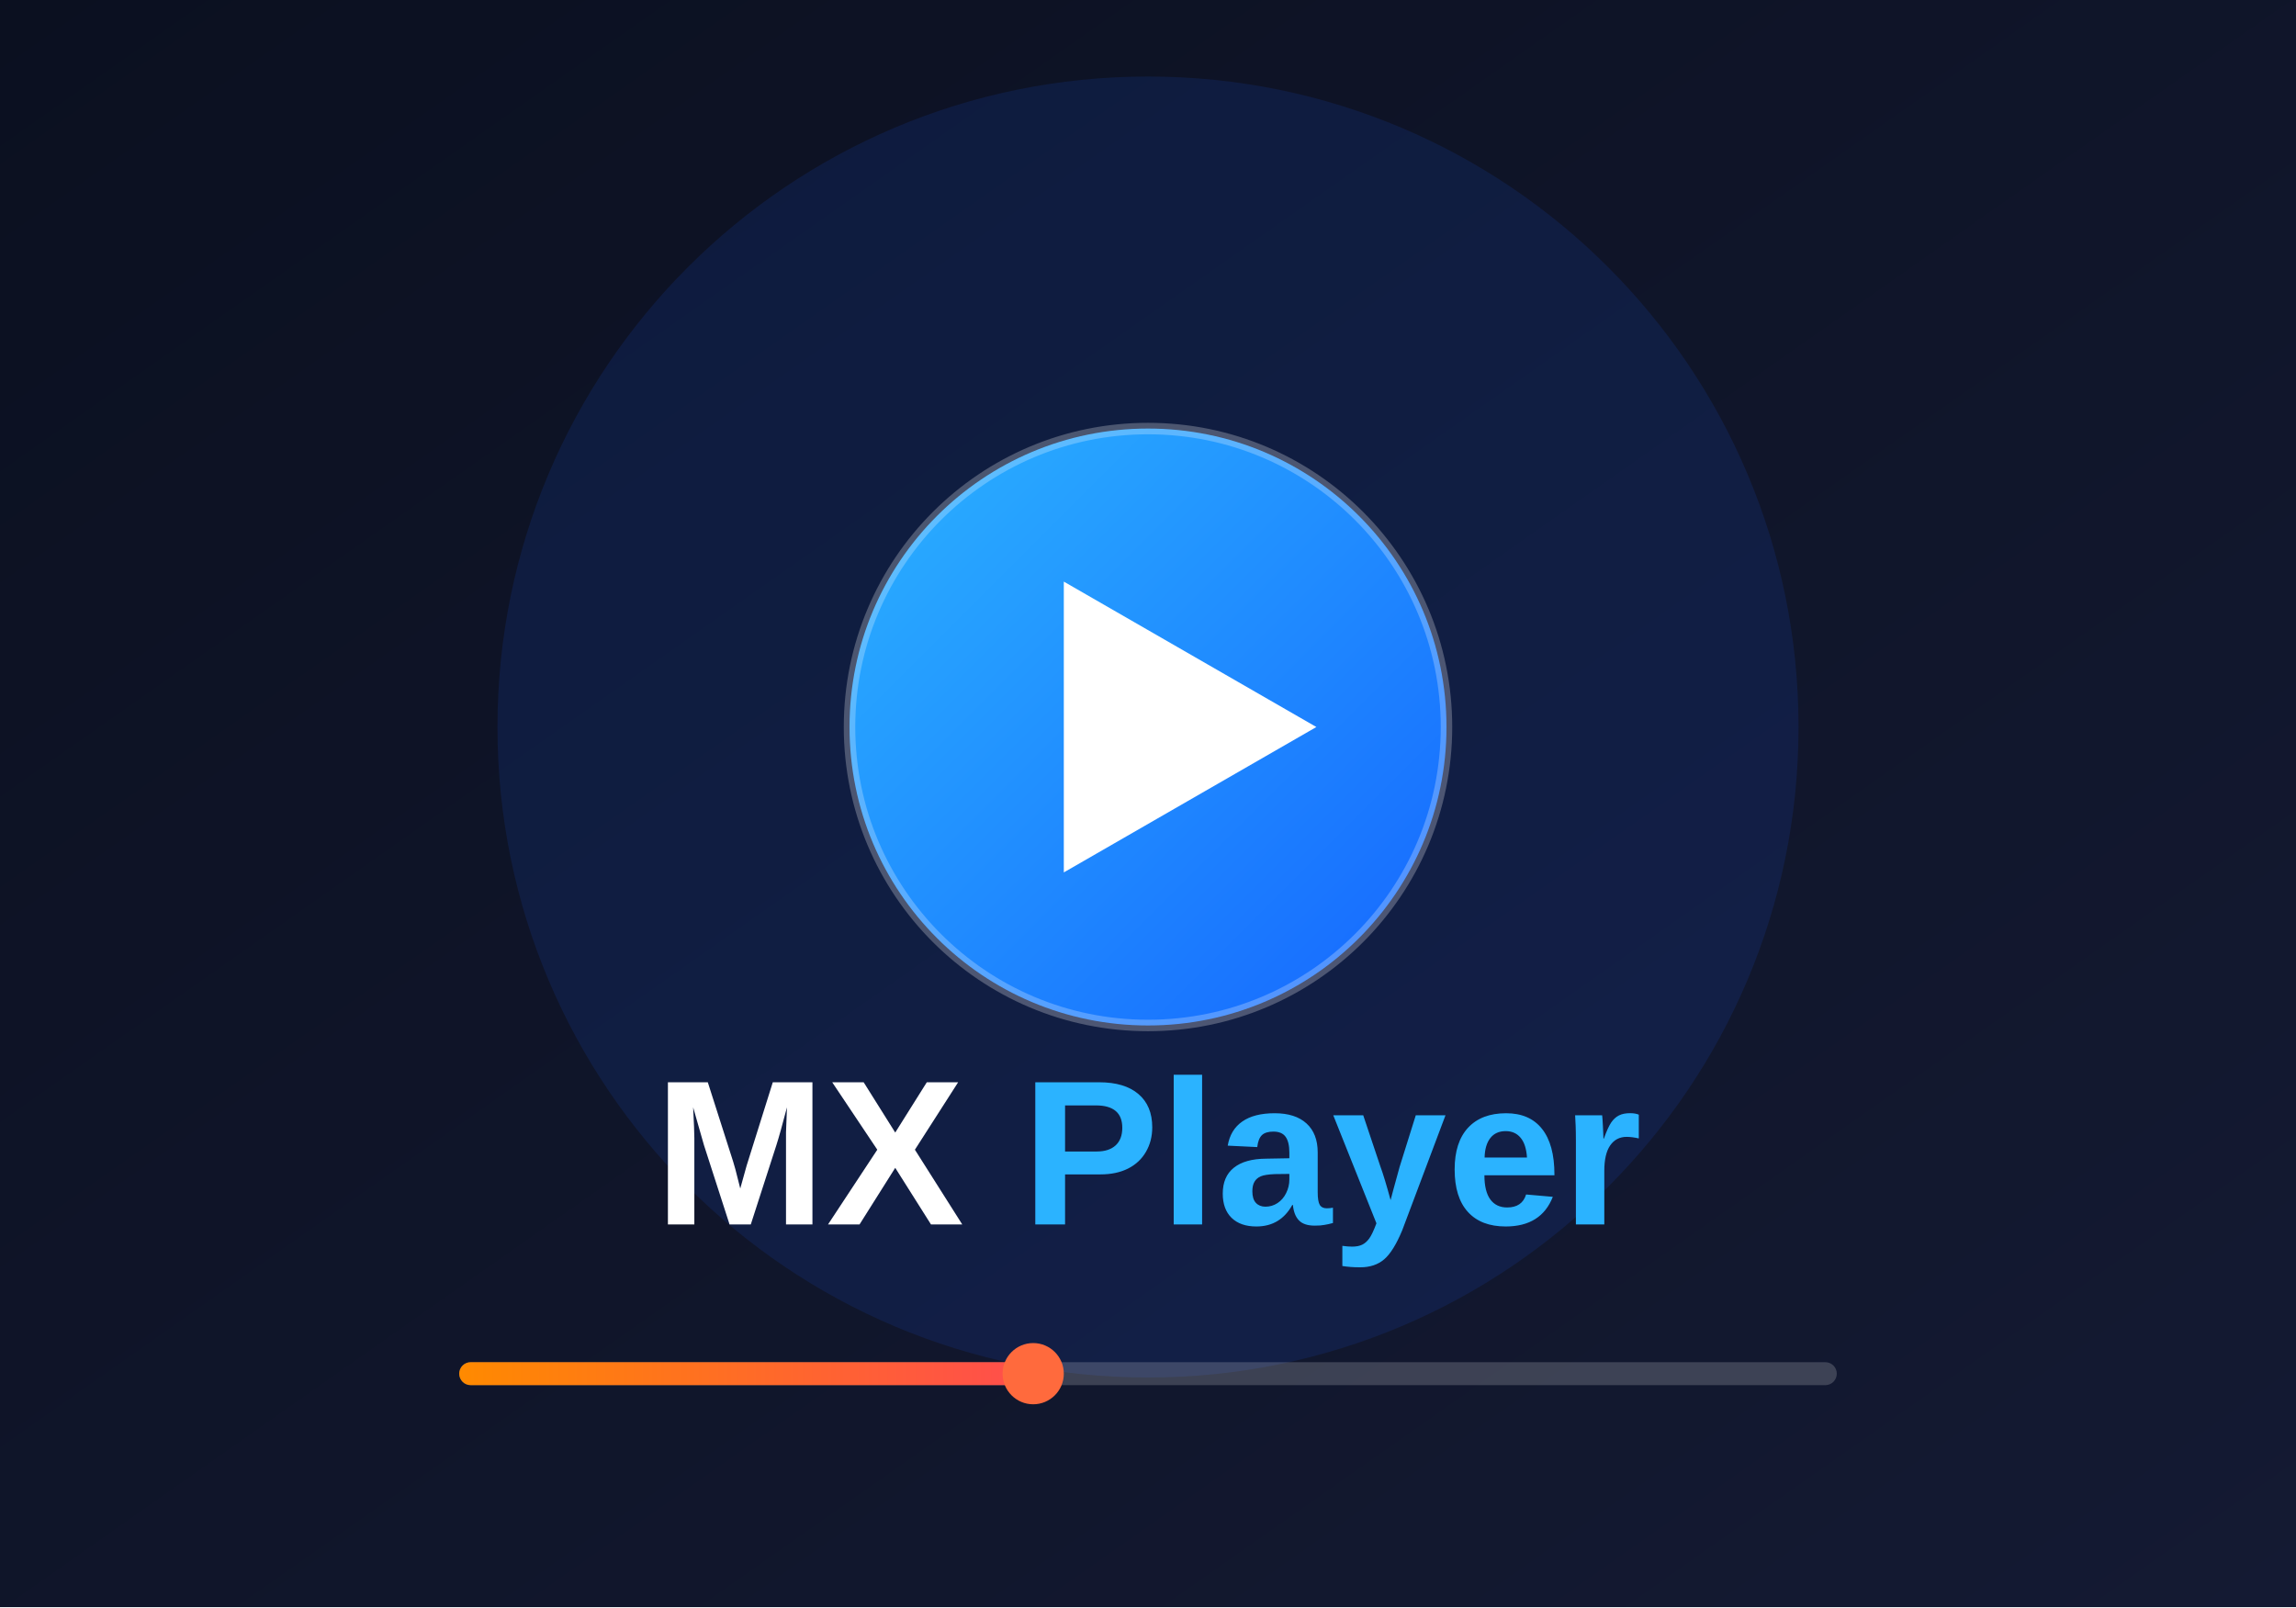
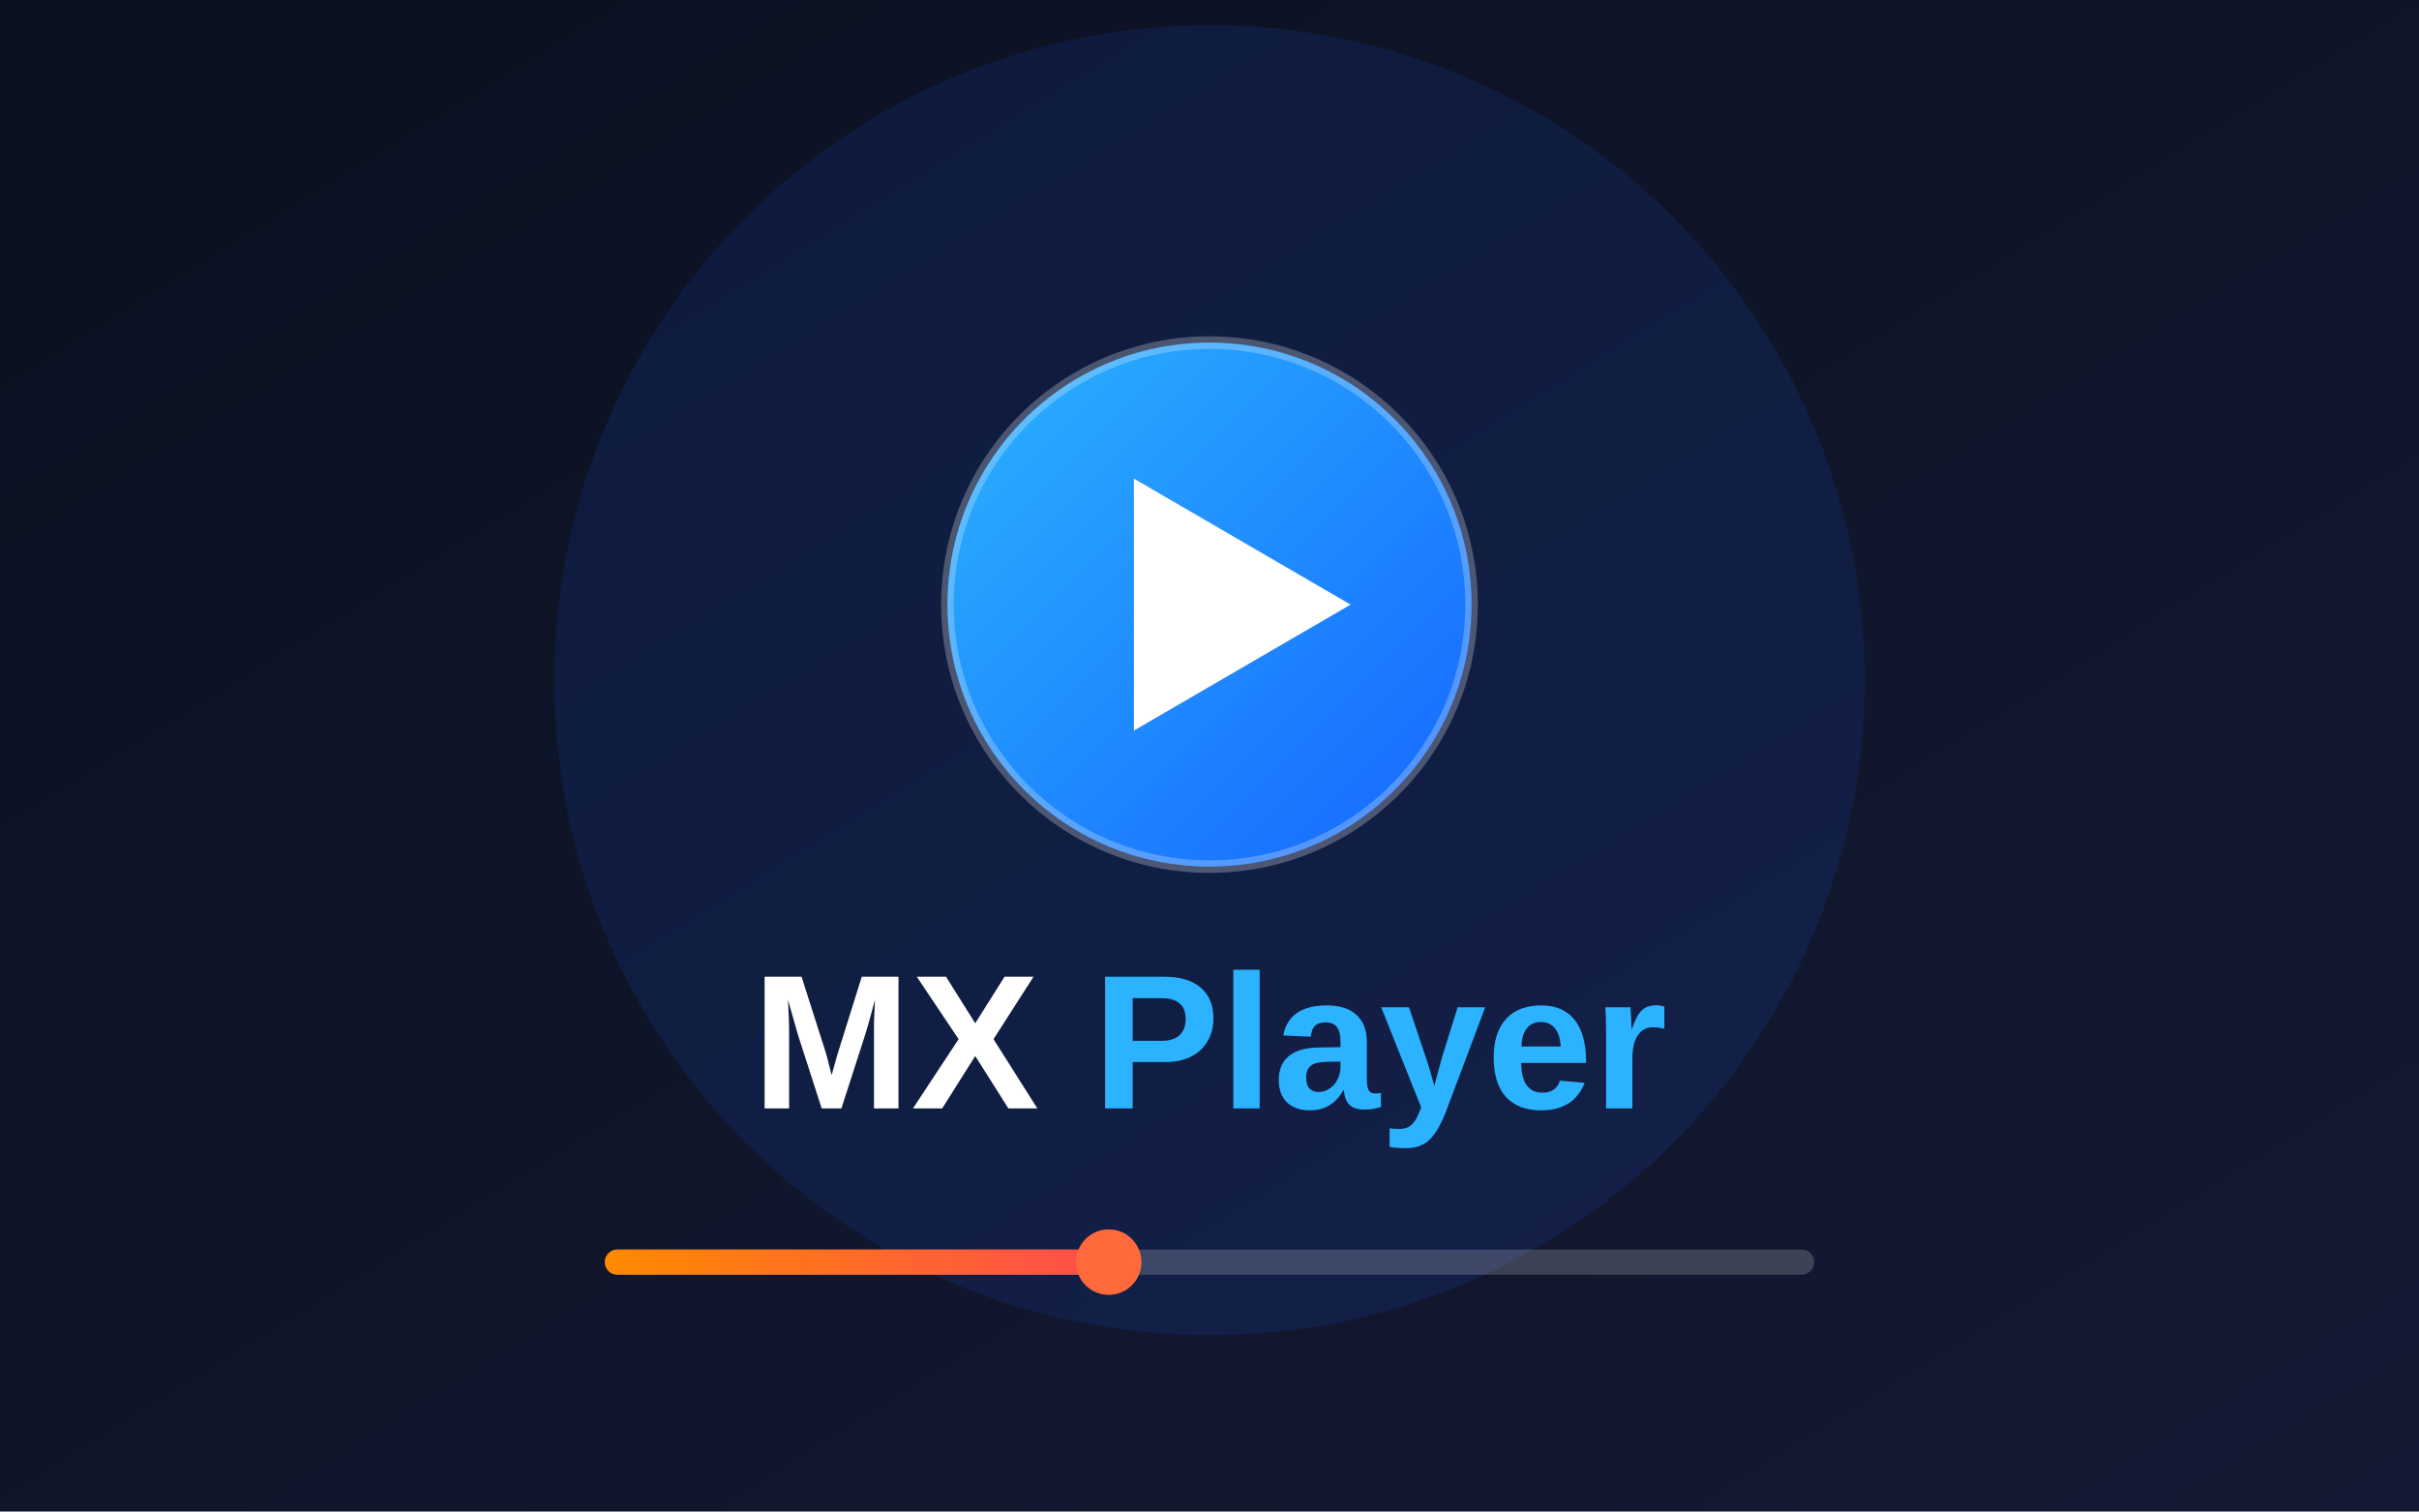
- <svg xmlns="http://www.w3.org/2000/svg" viewBox="0 0 600 420" width="600" height="420" role="img" aria-label="MX Player clone thumbnail">
+ <svg xmlns="http://www.w3.org/2000/svg" viewBox="0 0 480 300" width="480" height="300" role="img" aria-label="MX Player clone thumbnail">
  <defs>
    <linearGradient id="bg" x1="0" y1="0" x2="1" y2="1">
      <stop offset="0" stop-color="#0b1020" />
      <stop offset="1" stop-color="#141a33" />
    </linearGradient>
    <linearGradient id="play" x1="0" y1="0" x2="1" y2="1">
      <stop offset="0" stop-color="#2bb3ff" />
      <stop offset="1" stop-color="#1565ff" />
    </linearGradient>
    <linearGradient id="accent" x1="0" y1="0" x2="1" y2="0">
      <stop offset="0" stop-color="#ff8a00" />
      <stop offset="1" stop-color="#ff4d4d" />
    </linearGradient>
  </defs>
-   <rect width="600" height="420" fill="url(#bg)" />
-   <circle cx="300" cy="190" r="170" fill="#1b5cff" opacity="0.12" />
-   <circle cx="300" cy="190" r="78" fill="url(#play)" />
-   <circle cx="300" cy="190" r="78" fill="none" stroke="#ffffff" stroke-opacity="0.25" stroke-width="3" />
-   <path d="M278 152 L344 190 L278 228 Z" fill="#ffffff" />
-   <text x="300" y="320" text-anchor="middle" font-family="Segoe UI, Arial, sans-serif" font-size="54" font-weight="800" fill="#ffffff">MX <tspan fill="#2bb3ff">Player</tspan>
+   <rect width="480" height="300" fill="url(#bg)" />
+   <circle cx="240" cy="135" r="130" fill="#1b5cff" opacity="0.12" />
+   <circle cx="240" cy="120" r="52" fill="url(#play)" />
+   <circle cx="240" cy="120" r="52" fill="none" stroke="#ffffff" stroke-opacity="0.25" stroke-width="2.5" />
+   <path d="M225 95 L268 120 L225 145 Z" fill="#ffffff" />
+   <text x="240" y="220" text-anchor="middle" font-family="Segoe UI, Arial, sans-serif" font-size="38" font-weight="800" fill="#ffffff">MX <tspan fill="#2bb3ff">Player</tspan>
  </text>
-   <rect x="120" y="356" width="360" height="6" rx="3" fill="#ffffff" opacity="0.18" />
-   <rect x="120" y="356" width="150" height="6" rx="3" fill="url(#accent)" />
-   <circle cx="270" cy="359" r="8" fill="#ff6a3d" />
+   <rect x="120" y="248" width="240" height="5" rx="2.5" fill="#ffffff" opacity="0.18" />
+   <rect x="120" y="248" width="100" height="5" rx="2.5" fill="url(#accent)" />
+   <circle cx="220" cy="250.5" r="6.5" fill="#ff6a3d" />
</svg>
